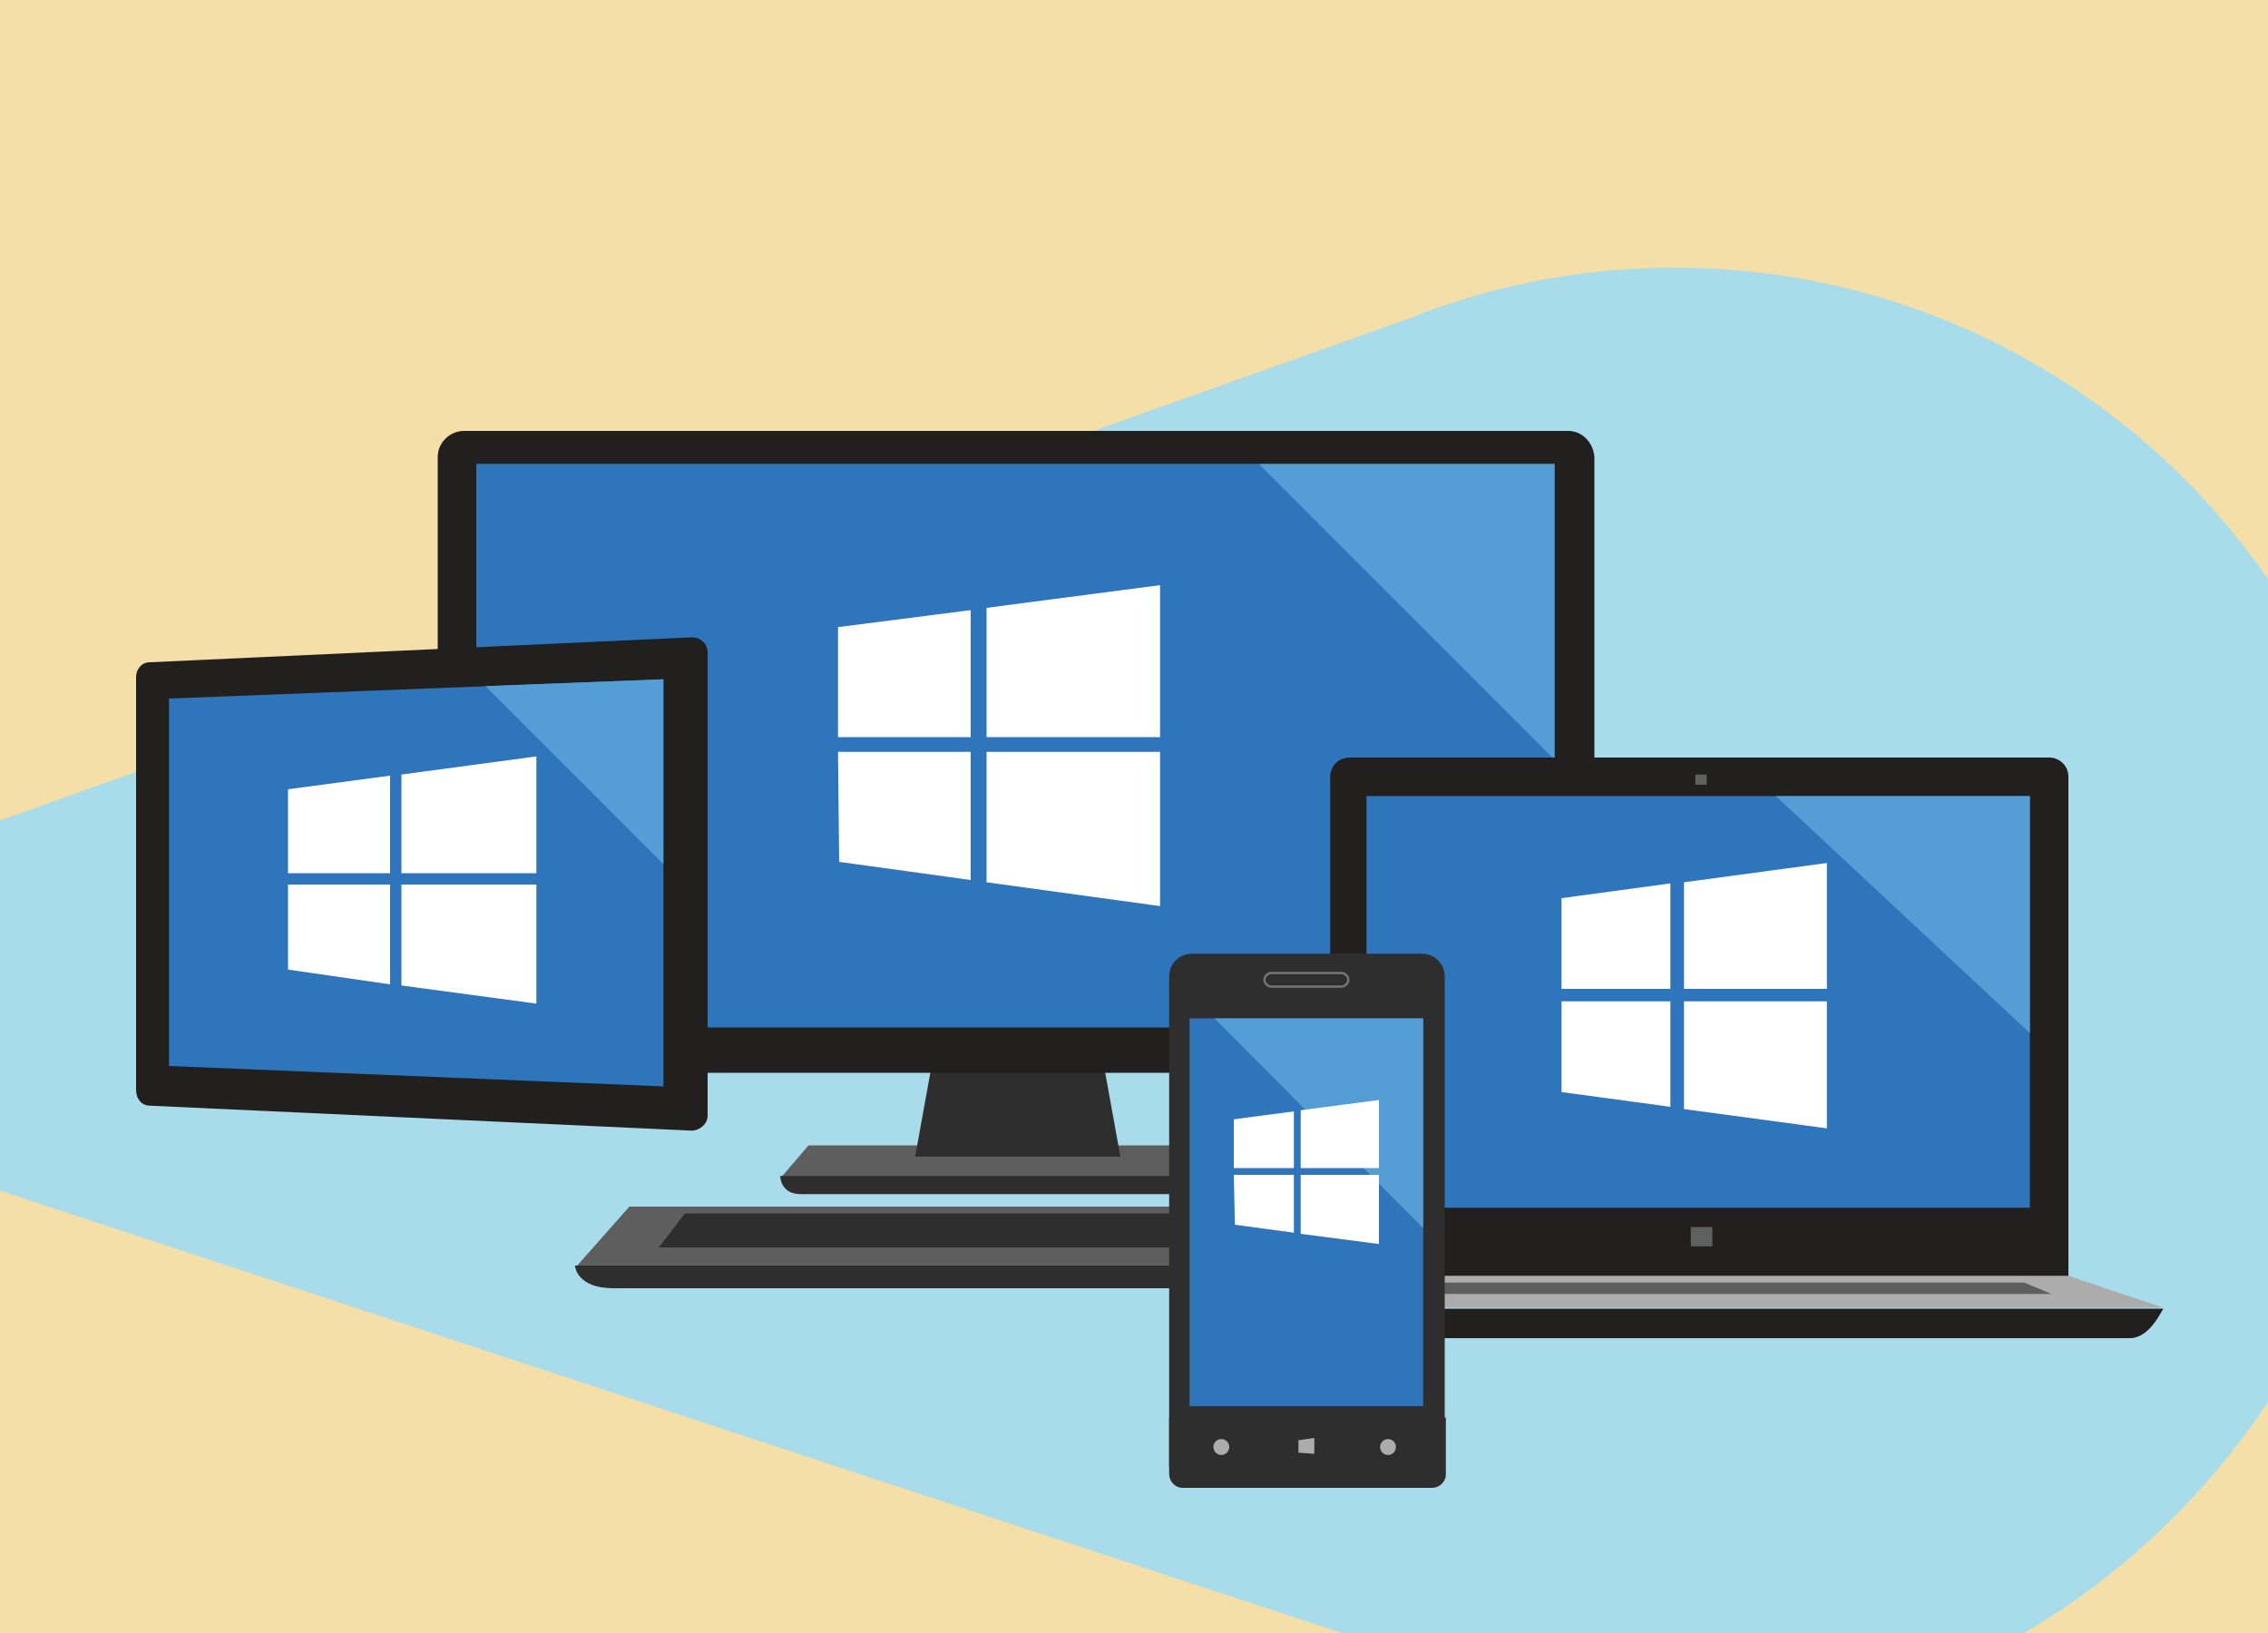
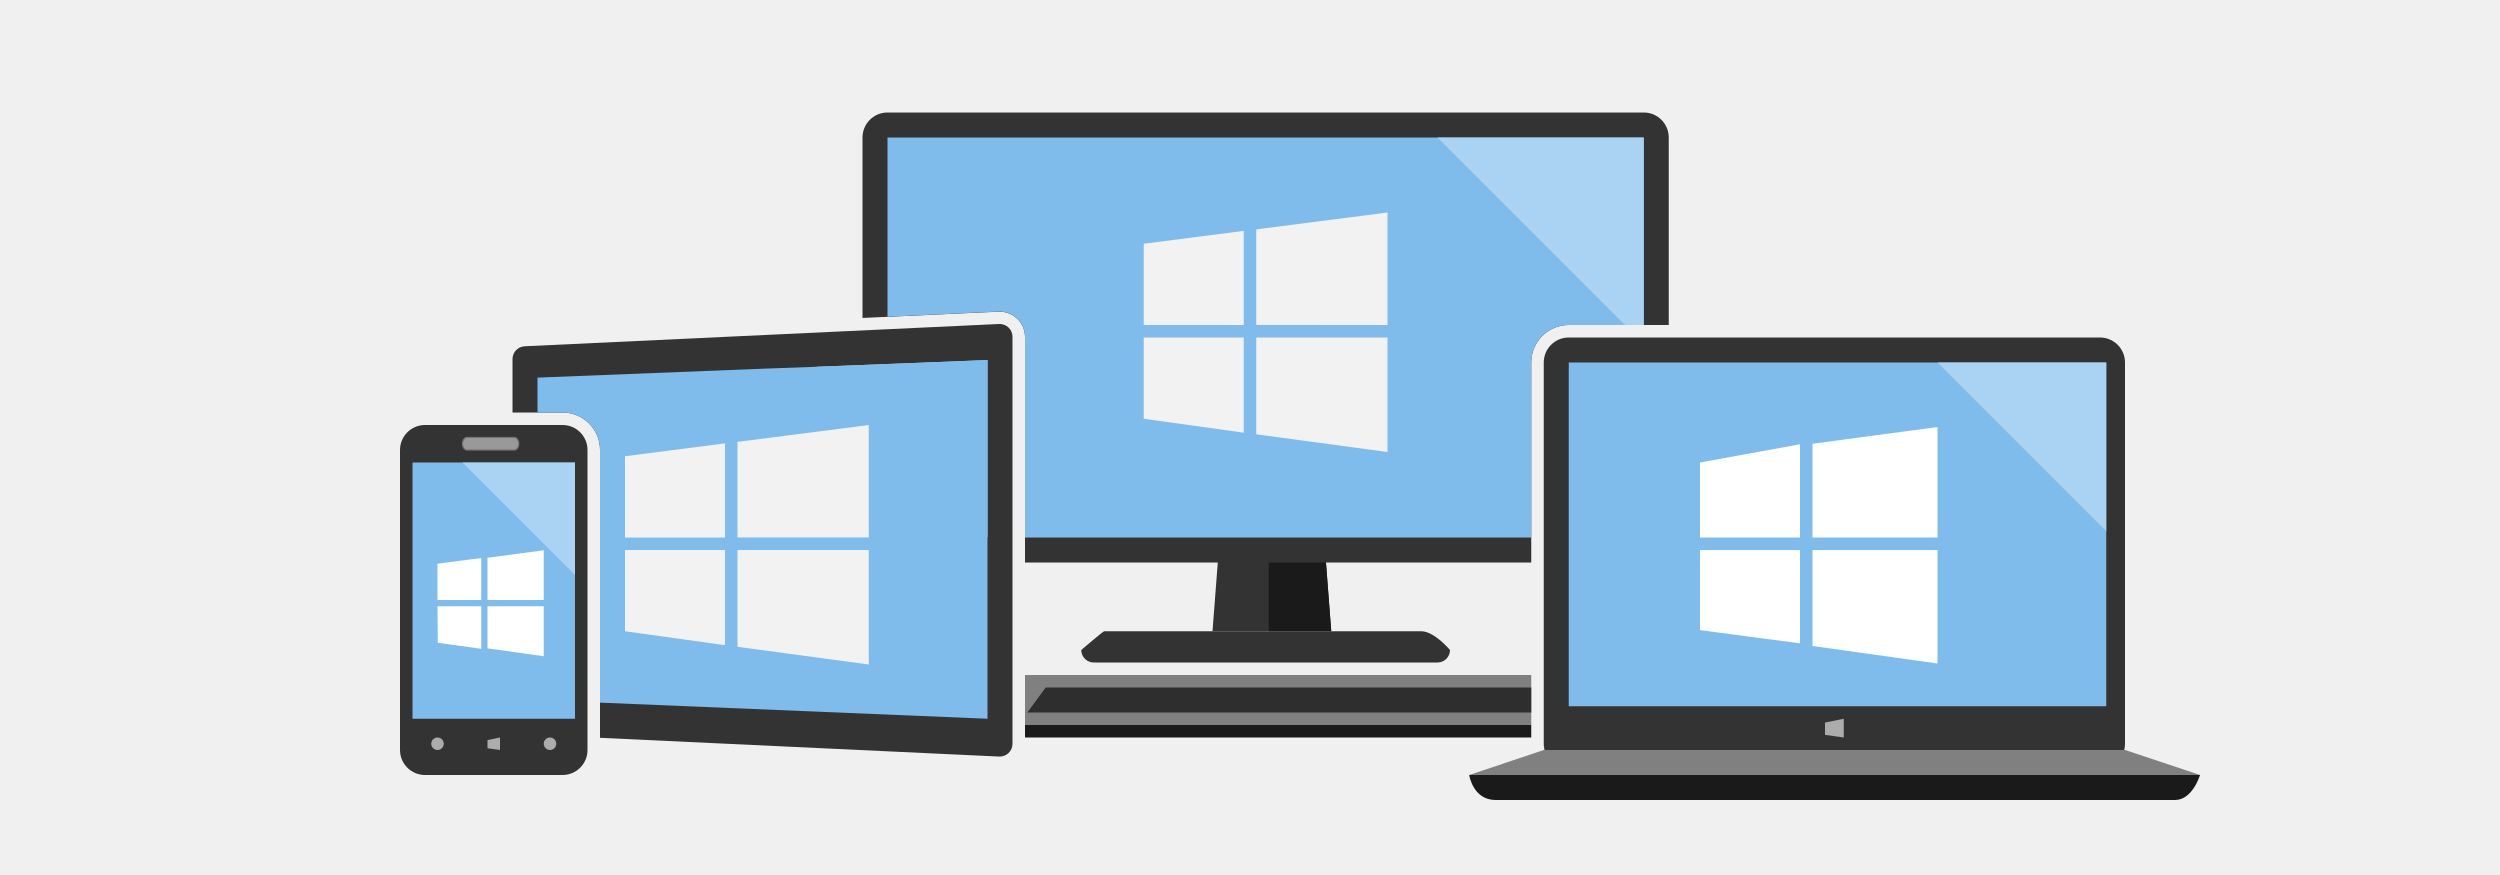
- <svg xmlns="http://www.w3.org/2000/svg" xmlns:xlink="http://www.w3.org/1999/xlink" version="1.1" id="Layer_1" x="0px" y="0px" viewBox="0 0 200 144" style="enable-background:new 0 0 200 144;" xml:space="preserve">
-   <style type="text/css">
- 	.st0{opacity:0.3;fill:#FFB900;}
- 	.st1{clip-path:url(#SVGID_2_);}
- 	.st2{fill:#A8DCEB;}
- 	.st3{fill:#2F75BB;}
- 	.st4{fill:#549DD5;}
- 	.st5{fill:#5E5E5E;}
- 	.st6{fill:#2E2E2E;}
- 	.st7{fill:#221F1F;}
- 	.st8{fill:#FFFFFF;}
- 	.st9{fill:#5E615F;}
- 	.st10{fill:#ACACAC;}
- 	.st11{fill:none;stroke:#767676;stroke-width:0.199;stroke-miterlimit:10;}
- 	.st12{opacity:0.3;fill:#00B294;}
- 	.st13{fill:#0582AD;}
- 	.st14{fill:#109FC6;}
- 	.st15{fill:none;stroke:#231F20;stroke-width:6;stroke-miterlimit:10;}
- 	.st16{opacity:0.3;fill:#00BCF2;}
- 	.st17{fill:#6DA0B5;}
- 	.st18{fill:#7CABC2;}
- 	.st19{opacity:0.3;fill:#BAD80A;}
- 	.st20{fill:#A5A7AA;}
- 	.st21{fill:#B4A0FF;}
- 	.st22{fill:#B7ACF9;}
- 	.st23{fill:#3498DB;}
- 	.st24{fill:#505050;}
- </style>
-   <g>
-     <rect class="st0" width="200" height="144" />
-     <g>
-       <defs>
-         <rect id="SVGID_1_" y="-4" width="200" height="148" />
-       </defs>
-       <clipPath id="SVGID_2_">
-         <use xlink:href="#SVGID_1_" style="overflow:visible;" />
-       </clipPath>
-       <g class="st1">
-         <path class="st2" d="M147.7,23.6c-8.3,0-16.3,1.6-23.5,4.5L-47.6,89.3l172.9,57c7,2.6,14.6,6.1,22.5,6.1     c35,0,63.4-30.4,63.4-65.4S182.7,23.6,147.7,23.6z" />
-         <g>
-           <rect x="40.8" y="39.2" class="st3" width="96.6" height="53" />
-           <polygon class="st4" points="137.4,67.3 137.4,38.4 108.5,38.4     " />
-           <g>
-             <polygon class="st5" points="110.6,103.8 68.9,103.8 71.3,101 108.2,101      " />
-             <path class="st6" d="M108.9,105.3c-1.9,0-36.5,0-38.3,0c-1.8,0-1.8-1.6-1.8-1.6h41.8C110.6,103.8,110.8,105.3,108.9,105.3z" />
-             <polygon class="st6" points="98.8,102 80.7,102 82.2,93.7 97.3,93.7      " />
-             <path class="st7" d="M138.3,38H40.9c-1.2,0-2.3,1-2.3,2.3v52c0,1.2,1,2.3,2.3,2.3h97.4c1.2,0,2.3-1,2.3-2.3v-52       C140.5,39,139.5,38,138.3,38z M137.1,90.6H42V40.9h95.1V90.6z" />
-             <polygon class="st5" points="129.6,111.6 50.9,111.6 55.5,106.4 125,106.4      " />
-             <polygon class="st6" points="122.4,110 58.1,110 60.4,107 120.2,107      " />
-             <path class="st6" d="M126.5,113.6c-3.5,0-69,0-72.4,0c-3.3,0-3.4-2-3.4-2h78.9C129.6,111.6,130,113.6,126.5,113.6z" />
-           </g>
-           <g>
-             <polygon class="st8" points="85.6,65 85.6,53.8 73.9,55.3 73.9,65      " />
-             <polygon class="st8" points="87,65 102.3,65 102.3,51.6 87,53.6      " />
-             <polygon class="st8" points="87,66.3 87,77.8 102.3,79.9 102.3,66.3      " />
-             <polygon class="st8" points="85.6,66.3 73.9,66.3 74,76 85.6,77.6      " />
-           </g>
-         </g>
-         <g>
-           <g>
-             <path class="st7" d="M182.4,113V68.5c0-1-0.8-1.7-1.7-1.7h-61.7c-1,0-1.7,0.8-1.7,1.7V113H182.4z" />
-             <path class="st7" d="M187.8,118c-2,0-73.1,0-75.6,0s-2.9-2.6-2.9-2.6h81.5C190.7,115.3,189.7,118,187.8,118z" />
-             <rect x="149.5" y="68.3" class="st9" width="1" height="0.9" />
-             <rect x="149.1" y="108.2" class="st9" width="1.9" height="1.7" />
-             <g>
-               <rect x="120.5" y="70.2" class="st3" width="58.5" height="36.3" />
-               <polygon class="st4" points="179,70.2 156.6,70.2 179,91.1       " />
-             </g>
-             <polygon class="st10" points="109.2,115.3 117.2,112.5 182.4,112.5 190.7,115.3      " />
-             <polygon class="st5" points="118.6,114.1 120.9,113.1 178.5,113.1 180.9,114.1      " />
-           </g>
-           <g>
-             <polygon class="st8" points="147.3,87.2 147.3,77.9 137.7,79.2 137.7,87.2      " />
-             <polygon class="st8" points="148.5,87.2 161.1,87.2 161.1,76.1 148.5,77.8      " />
-             <polygon class="st8" points="148.5,88.3 148.5,97.8 161.1,99.5 161.1,88.3      " />
-             <polygon class="st8" points="147.3,88.3 137.7,88.3 137.7,96.3 147.3,97.6      " />
-           </g>
-         </g>
-         <g>
-           <path class="st7" d="M13.2,97.5L61,99.7c0.7,0,1.4-0.6,1.4-1.3V57.5c0-0.7-0.6-1.3-1.4-1.3l-47.8,2.2c-0.7,0-1.2,0.6-1.2,1.3      v36.4C12,96.9,12.5,97.5,13.2,97.5z" />
-           <polygon class="st3" points="14.9,94 58.5,95.8 58.5,59.9 14.9,61.6     " />
-           <polygon class="st4" points="58.5,76.2 58.5,59.9 42.8,60.5     " />
-           <g>
-             <polygon class="st8" points="34.4,77 34.4,68.4 25.4,69.6 25.4,77      " />
-             <polygon class="st8" points="35.4,77 47.3,77 47.3,66.7 35.4,68.3      " />
-             <polygon class="st8" points="35.4,78 35.4,86.9 47.3,88.5 47.3,78      " />
-             <polygon class="st8" points="34.4,78 25.4,78 25.4,85.5 34.4,86.8      " />
-           </g>
-         </g>
-         <g>
-           <g>
-             <path class="st6" d="M125.4,131.1h-20.3c-1.1,0-2-0.9-2-2v-43c0-1.1,0.9-2,2-2h20.3c1.1,0,2,0.9,2,2v43       C127.4,130.3,126.5,131.1,125.4,131.1z" />
-             <path class="st6" d="M103.1,125v5c0,0.6,0.5,1.2,1.2,1.2h22c0.6,0,1.2-0.5,1.2-1.2v-5H103.1z" />
-             <rect x="104.9" y="89.8" class="st3" width="20.6" height="34.2" />
-             <g>
-               <path class="st11" d="M118.3,87h-6.2c-0.3,0-0.6-0.3-0.6-0.6s0.3-0.6,0.6-0.6h6.2c0.3,0,0.6,0.3,0.6,0.6S118.6,87,118.3,87z" />
-             </g>
-             <circle class="st10" cx="107.7" cy="127.6" r="0.7" />
-             <circle class="st10" cx="122.4" cy="127.6" r="0.7" />
-             <polygon class="st10" points="115.9,128.2 114.5,128.1 114.5,127 115.9,126.8      " />
-           </g>
-           <polygon class="st4" points="125.5,108.3 125.5,89.8 107.1,89.8     " />
-           <g>
-             <polygon class="st8" points="114.1,103 114.1,98 108.8,98.7 108.8,103      " />
-             <polygon class="st8" points="114.7,103 121.6,103 121.6,97 114.7,97.9      " />
-             <polygon class="st8" points="114.7,103.6 114.7,108.8 121.6,109.7 121.6,103.6      " />
-             <polygon class="st8" points="114.1,103.6 108.8,103.6 108.9,108 114.1,108.7      " />
-           </g>
-         </g>
-       </g>
-     </g>
-   </g>
+ <svg xmlns="http://www.w3.org/2000/svg" id="ICONS" viewBox="0 0 400 140">
+   <defs>
+     <style>.cls-1{fill:#333;}.cls-2{fill:#1a1a1a;}.cls-3{opacity:0.3;}.cls-4{fill:#80bceb;}.cls-5{fill:#aad2f2;}.cls-6{fill:gray;}.cls-7{fill:#2e2e2e;}.cls-8{fill:#f2f2f2;}.cls-9{fill:#999;stroke:#767676;stroke-miterlimit:10;stroke-width:0.2px;}.cls-10{fill:#acacac;}.cls-11{fill:#fff;}</style>
+   </defs>
+   <polygon class="cls-1" points="213 101 194 101 195 88 212 88 213 101" />
+   <polygon class="cls-2" points="213 101 203 101 203 88 212 88 213 101" />
+   <text class="cls-3" />
+   <path class="cls-1" d="M245,90V58a6,6,0,0,1,6-6h16V22a4,4,0,0,0-4-4H142a4,4,0,0,0-4,4V50.87l21.8-1h.14A4.06,4.06,0,0,1,164,53.9V90Z" />
+   <path class="cls-4" d="M245,86V58a6,6,0,0,1,6-6h12V22H142V50.68l17.8-.83h.14A4.06,4.06,0,0,1,164,53.9V86Z" />
+   <polygon class="cls-5" points="263 52 263 22 230 22 260 52 263 52" />
+   <path class="cls-2" d="M245,116H164v2h81Z" />
+   <rect class="cls-6" x="164" y="108" width="81" height="8" />
+   <polygon class="cls-7" points="245 110 167.31 110 164.37 114 245 114 245 110" />
+   <rect class="cls-1" x="247" y="54" width="93" height="69" rx="4" ry="4" />
+   <path class="cls-2" d="M348,128H239.3c-3.64,0-4.23-4-4.23-4H352S350.82,128,348,128Z" />
+   <polygon class="cls-6" points="235.07 124 247 120 340 120 352 124 235.07 124" />
+   <rect class="cls-4" x="251" y="58" width="86" height="55" />
+   <path class="cls-1" d="M159.85,51.84,84,55.4a2.05,2.05,0,0,0-2,2.05V66h8a6,6,0,0,1,6,6v46.05l63.85,3A2.05,2.05,0,0,0,162,119V53.9A2.05,2.05,0,0,0,159.85,51.84Z" />
+   <polygon class="cls-8" points="199 52 199 36.94 183 39 183 52 199 52" />
+   <polygon class="cls-8" points="201 51.99 222 52 222 34 201 36.7 201 51.99" />
+   <polygon class="cls-8" points="201 54 201 69.49 222 72.32 222 54 201 54" />
+   <polygon class="cls-8" points="199 54 183 54 183 67 199 69.23 199 54" />
+   <polygon class="cls-5" points="337 58 337 85 310 58 337 58" />
+   <polygon class="cls-5" points="158 57.61 158 86 130.68 58.68 158 57.61" />
+   <path class="cls-4" d="M130.68,58.68,121.9,59,86,60.42V66h4a6,6,0,0,1,6,6v40.42L158,115V57.61Z" />
+   <rect class="cls-1" x="64" y="68" width="30" height="56" rx="4" ry="4" />
+   <rect class="cls-4" x="66" y="74" width="26" height="41" />
+   <path class="cls-9" d="M82.27,72H74.73c-.4,0-.73-.45-.73-1s.33-1,.73-1h7.54c.4,0,.73.45.73,1S82.67,72,82.27,72Z" />
+   <circle class="cls-10" cx="70" cy="119" r="1" />
+   <circle class="cls-10" cx="88" cy="119" r="1" />
+   <polygon class="cls-10" points="80 120 78 119.72 78 118.41 80 118 80 120" />
+   <polygon class="cls-10" points="295 118 292 117.58 292 115.61 295 115 295 118" />
+   <polygon class="cls-5" points="92 74 92 92 74 74 92 74" />
+   <path class="cls-1" d="M229.93,106H175.07a2,2,0,0,1-2.07-2s3.5-3,3.67-3h50.72c2.11,0,4.61,3,4.61,3A2,2,0,0,1,229.93,106Z" />
+   <polygon class="cls-11" points="77 96 77 89.28 70 90.19 70 96 77 96" />
+   <polygon class="cls-11" points="78 96 87 96 87 88.04 78 89.24 78 96" />
+   <polygon class="cls-11" points="78 97 78 103.74 87 105 87 97 78 97" />
+   <polygon class="cls-11" points="77 97 70 97 70.05 102.85 77 103.81 77 97" />
+   <polygon class="cls-11" points="288 86 288 71.08 272 74 272 86 288 86" />
+   <polygon class="cls-11" points="290 86 310 86 310 68.32 290 71 290 86" />
+   <polygon class="cls-11" points="290 88 290 103.36 310 106.16 310 88 290 88" />
+   <polygon class="cls-11" points="288 88 272.01 88 272 100.82 288 102.94 288 88" />
+   <polygon class="cls-8" points="116 86 116 70.94 100 73 100 86 116 86" />
+   <polygon class="cls-8" points="118 85.99 139 86 139 68 118 70.7 118 85.99" />
+   <polygon class="cls-8" points="118 88 118 103.49 139 106.32 139 88 118 88" />
+   <polygon class="cls-8" points="116 88 100 88 100 101 116 103.23 116 88" />
</svg>
